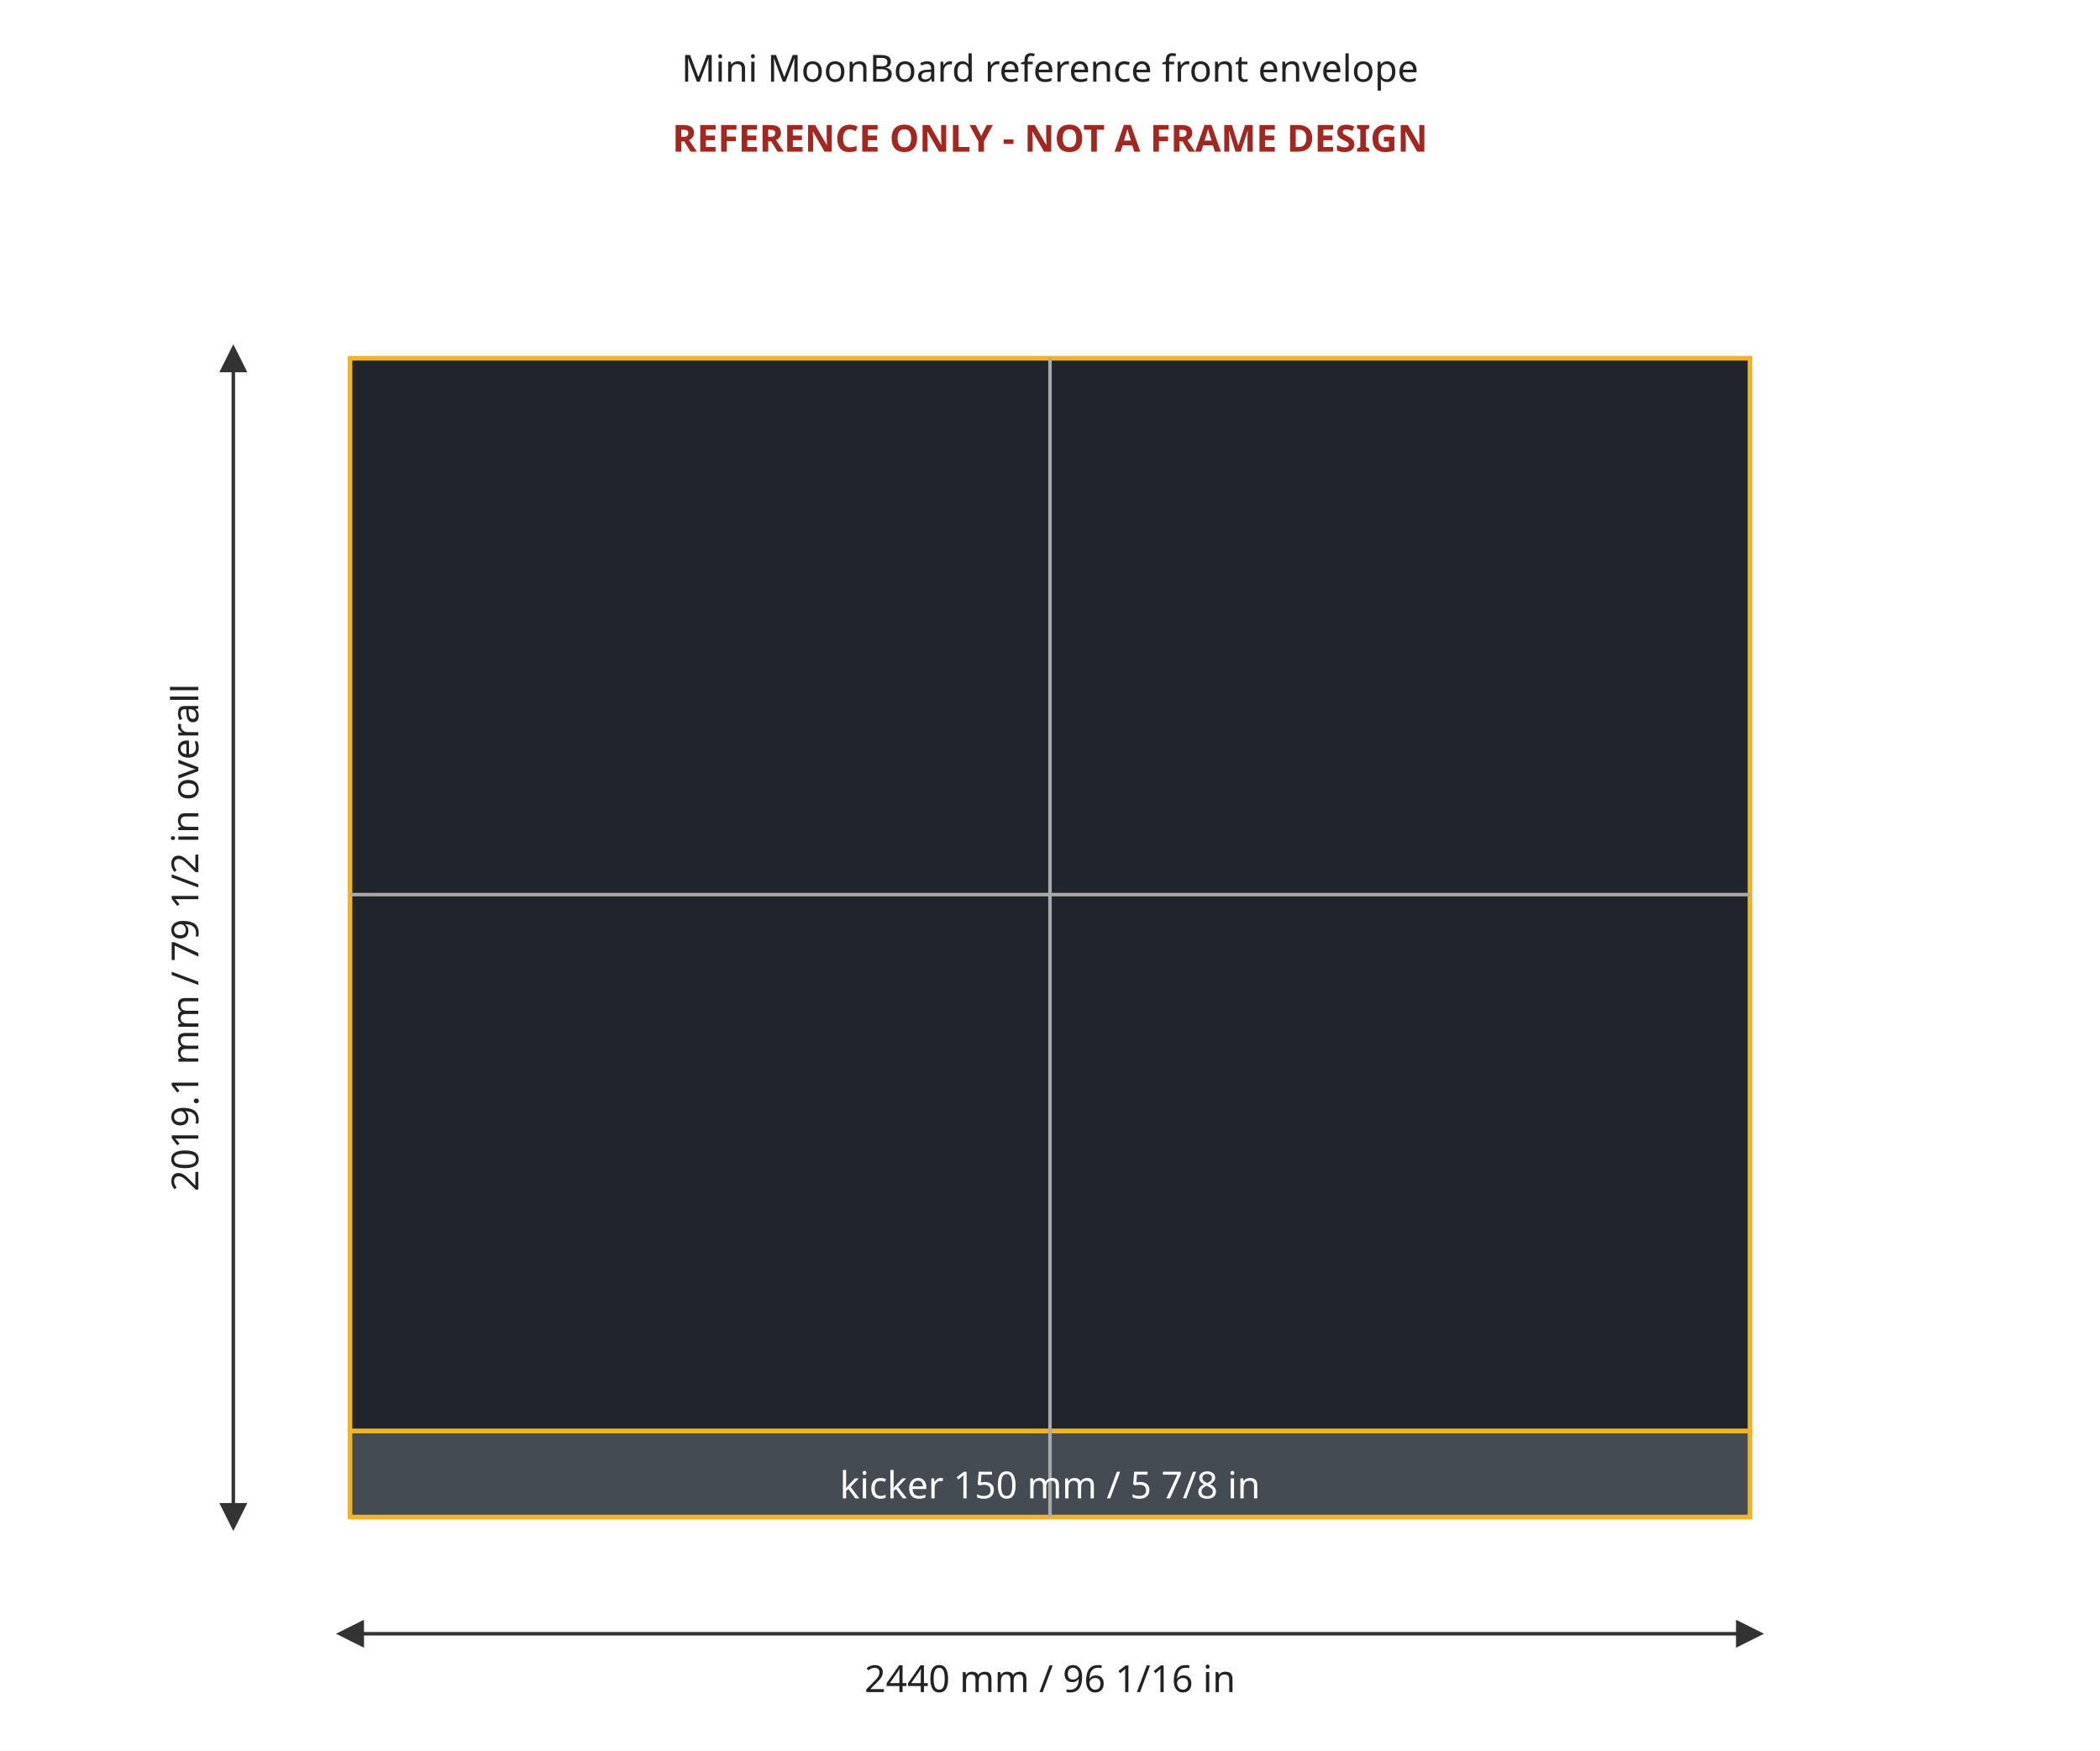
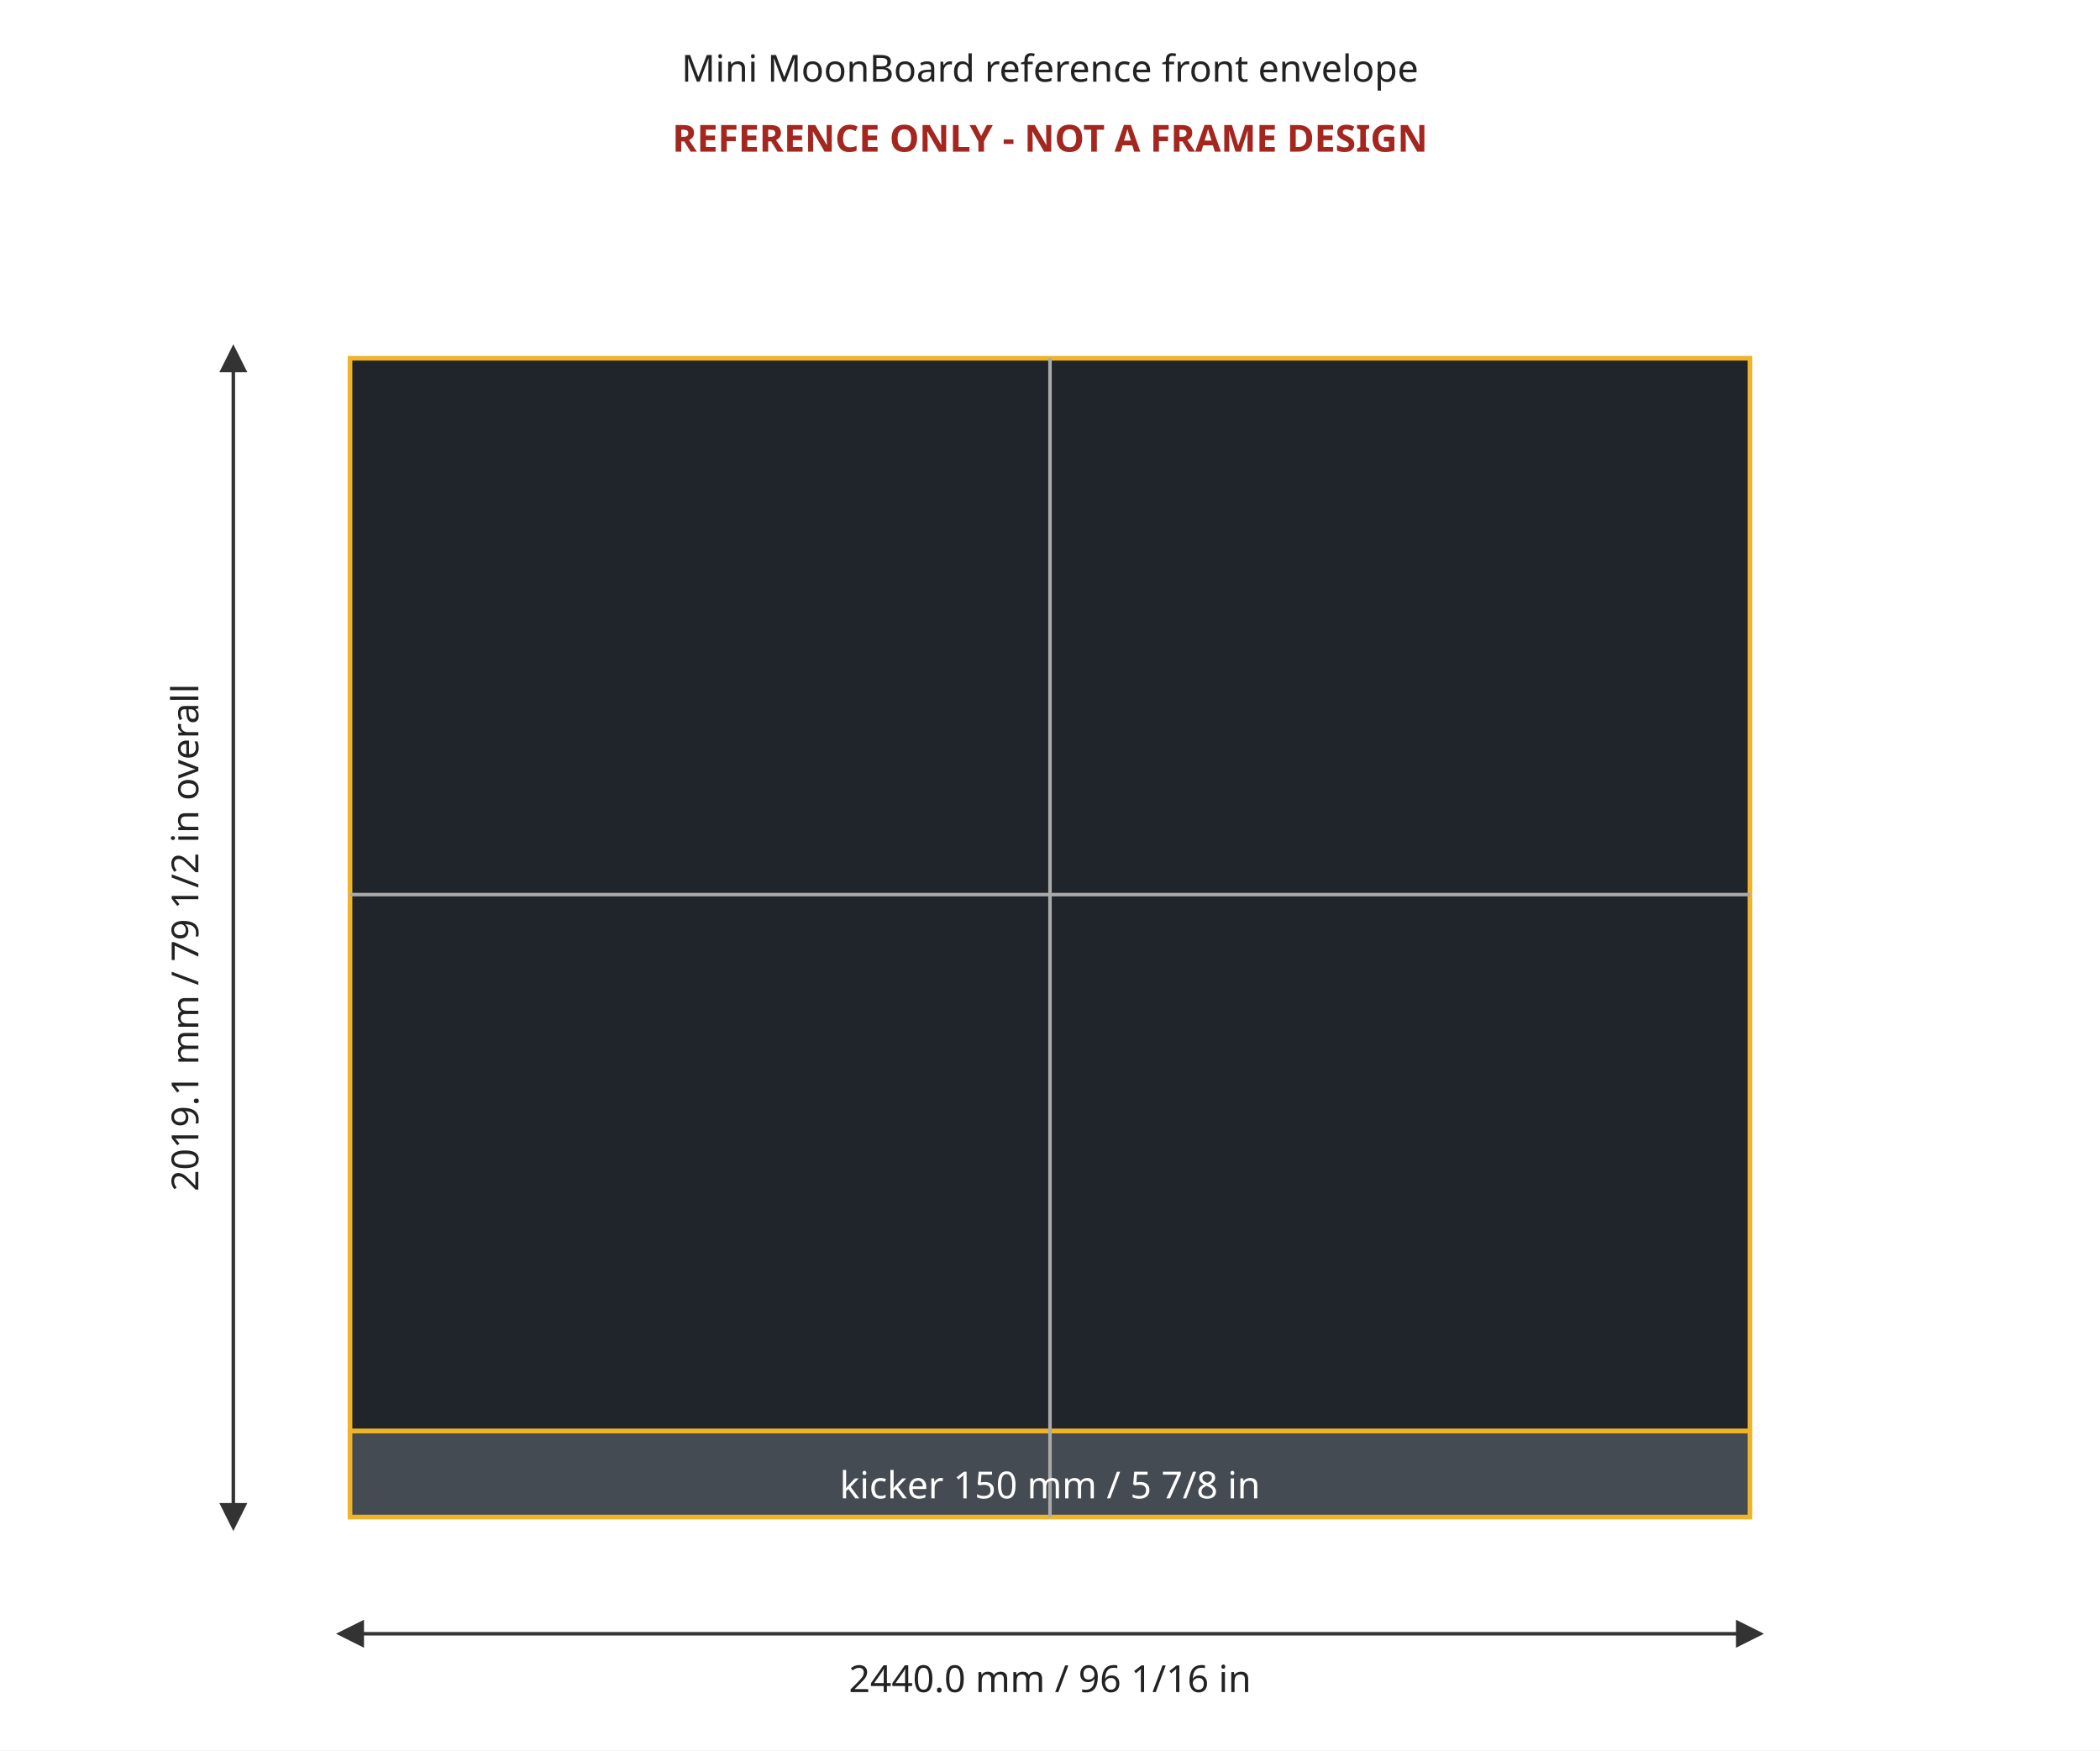
<svg xmlns="http://www.w3.org/2000/svg" width="900" height="750" viewBox="0 0 900 750" data-units="mm">
  <defs>
    <marker id="arrow" markerWidth="8" markerHeight="8" refX="4" refY="4" orient="auto-start-reverse">
      <path d="M 0 0 L 8 4 L 0 8 z" fill="#333" />
    </marker>
  </defs>
  <style>
    .panel { fill: #20252b; stroke: #f0b429; stroke-width: 2; }
    .kicker { fill: #444b53; stroke: #f0b429; stroke-width: 2; }
    .seam { stroke: #aaa; stroke-width: 1.5; }
    .dim { stroke: #333; stroke-width: 1.5; marker-start: url(#arrow); marker-end: url(#arrow); }
    .guide { stroke: #777; stroke-width: 1; stroke-dasharray: 5 5; }
    text { fill: #222; font: 16px sans-serif; }
    .on-dark { fill: white; }
    .warning { fill: #a3261f; font-weight: bold; }
  </style>
  <rect width="900" height="750" fill="white" />
  <text x="450" y="35" text-anchor="middle" font-size="24">Mini MoonBoard reference front envelope</text>
  <text class="warning" x="450" y="65" text-anchor="middle">REFERENCE ONLY - NOT A FRAME DESIGN</text>
  <rect class="kicker" x="150.0" y="613.1" width="600.0" height="36.9" />
  <rect class="panel" x="150.0" y="153.5" width="600.0" height="459.6" />
  <line class="seam" x1="450.0" y1="153.5" x2="450.0" y2="650.0" />
  <line class="seam" x1="150.0" y1="383.3" x2="750.0" y2="383.3" />
  <line class="dim" x1="150.0" y1="700" x2="750.0" y2="700" />
-   <text x="450.0" y="725" text-anchor="middle">2440 mm / 96 1/16 in</text>
+   <text x="450.0" y="725" text-anchor="middle">2440.0 mm / 96 1/16 in</text>
  <line class="dim" x1="100" y1="153.5" x2="100" y2="650.0" />
  <text x="85" y="401.7" text-anchor="middle" transform="rotate(-90 85 401.7)">2019.1 mm / 79 1/2 in overall</text>
  <text class="on-dark" x="450.0" y="642.0" text-anchor="middle">kicker 150 mm / 5 7/8 in</text>
</svg>
